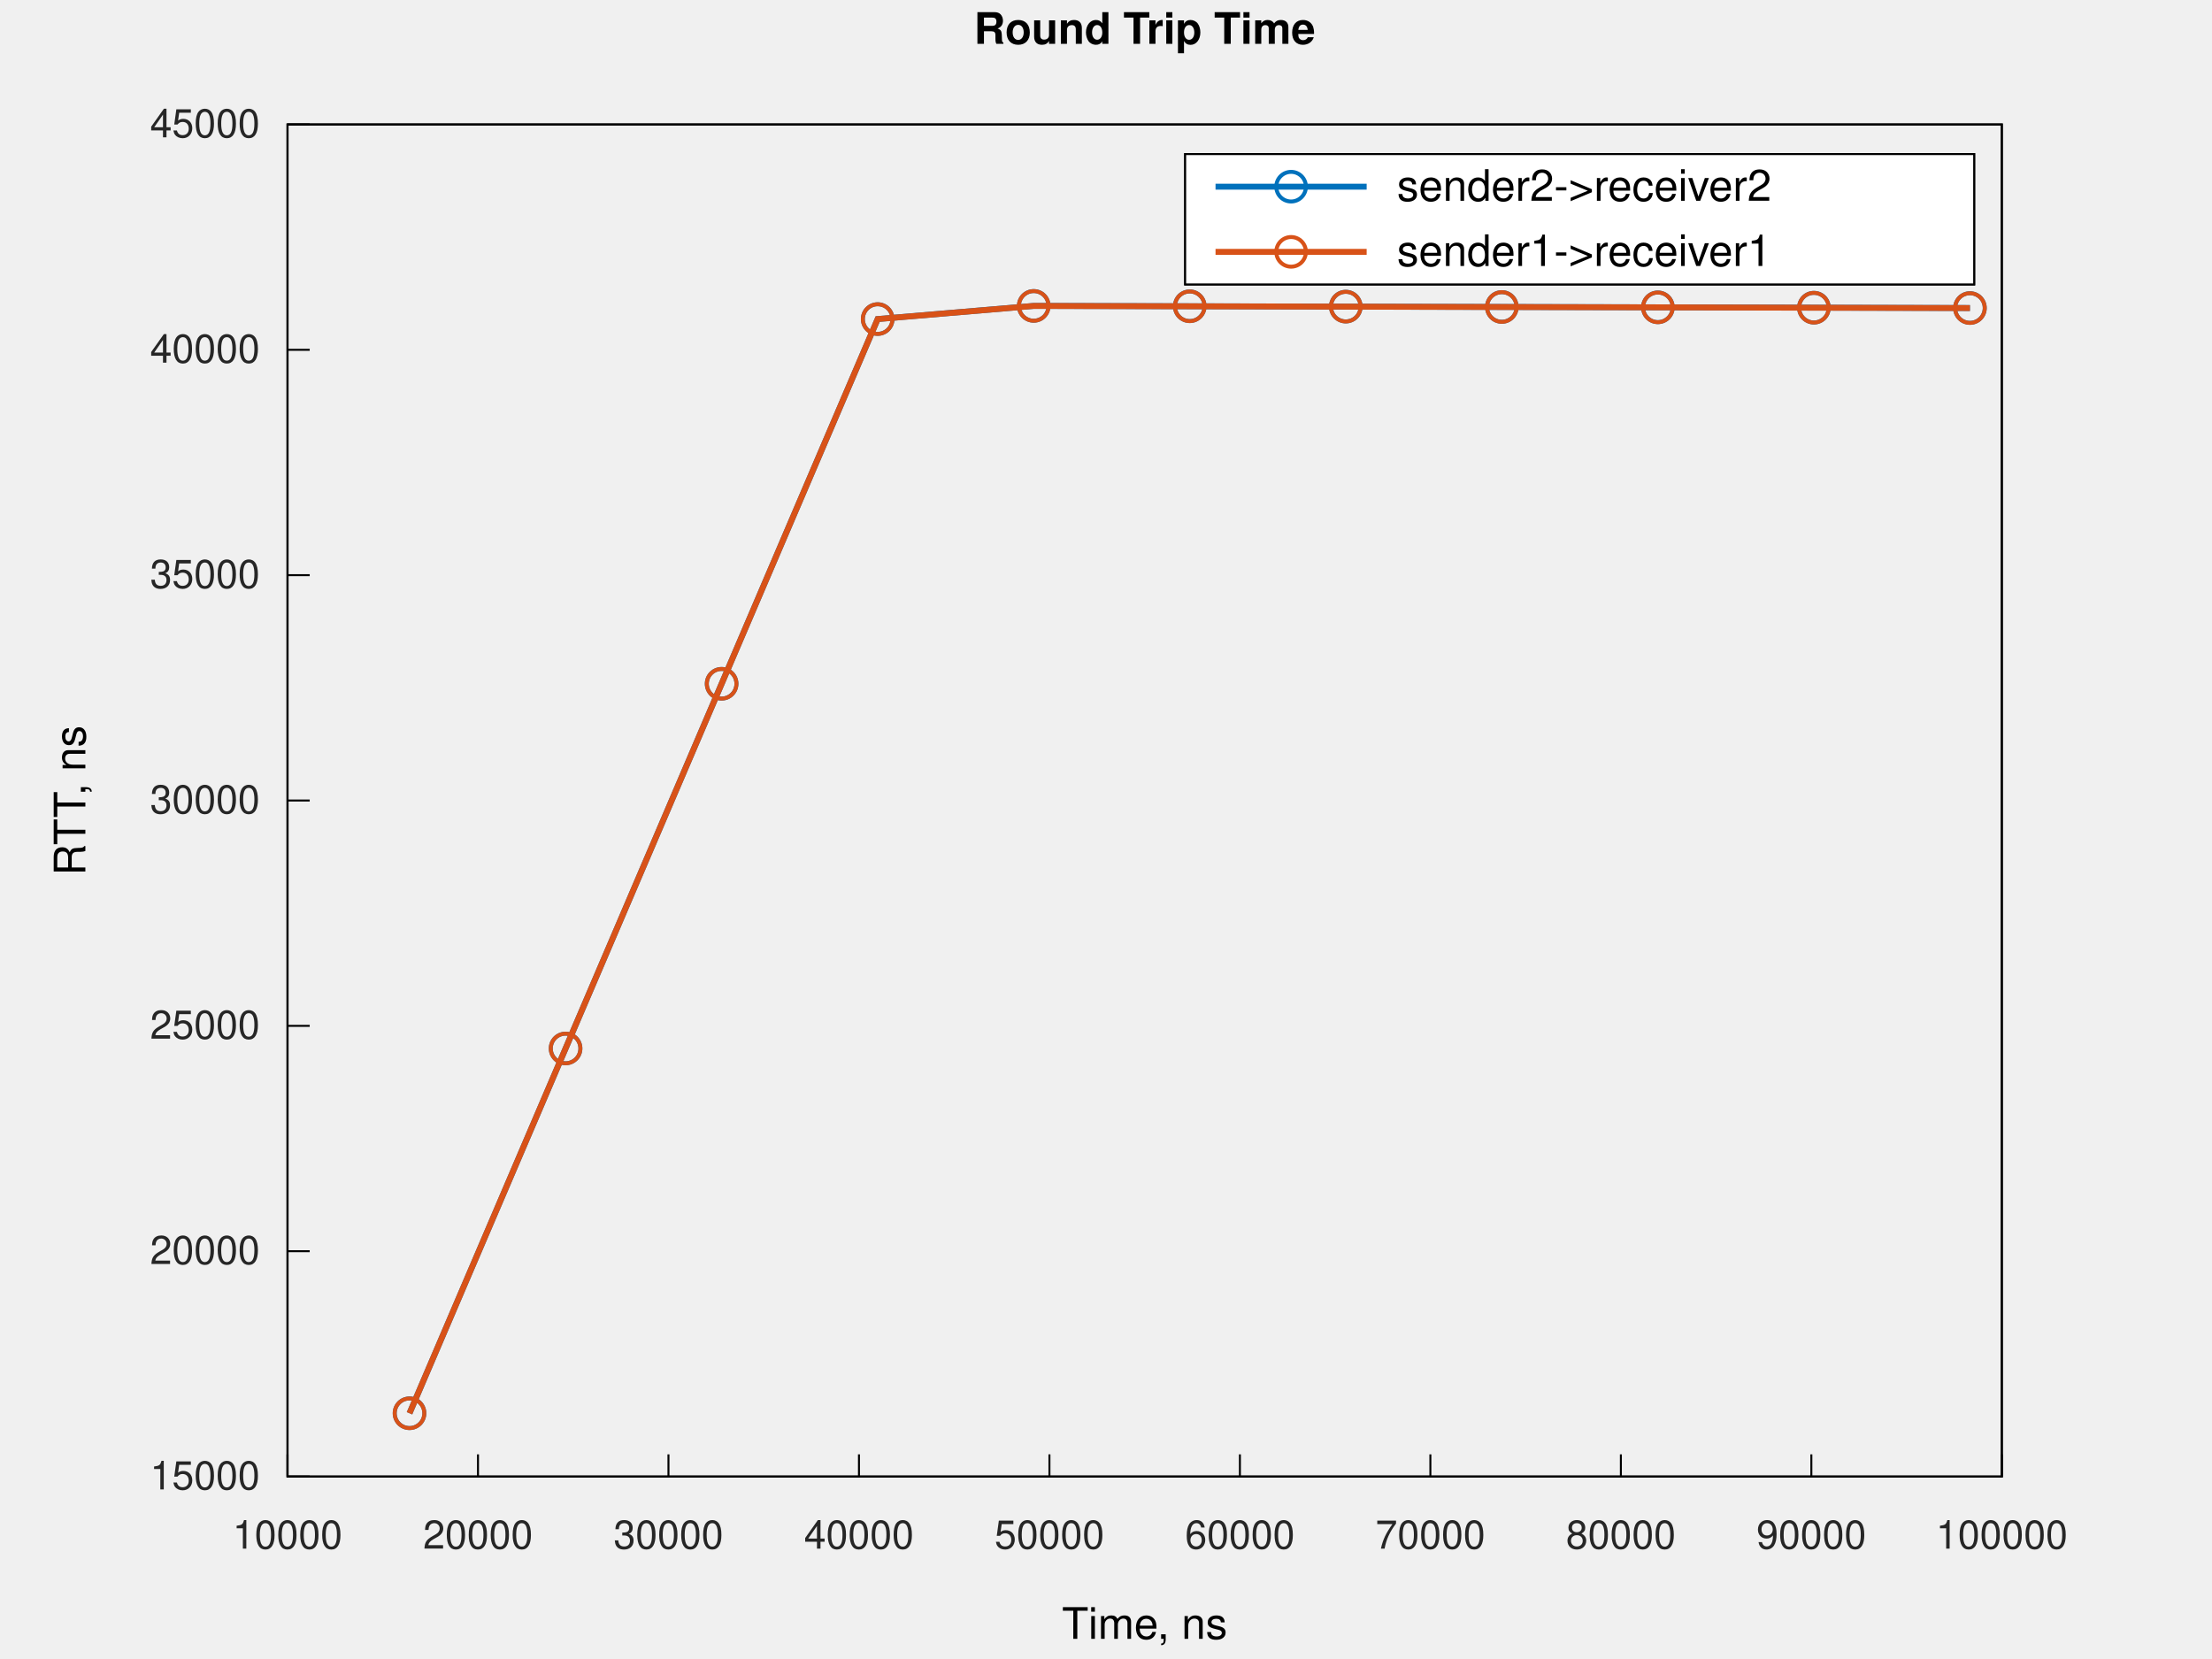
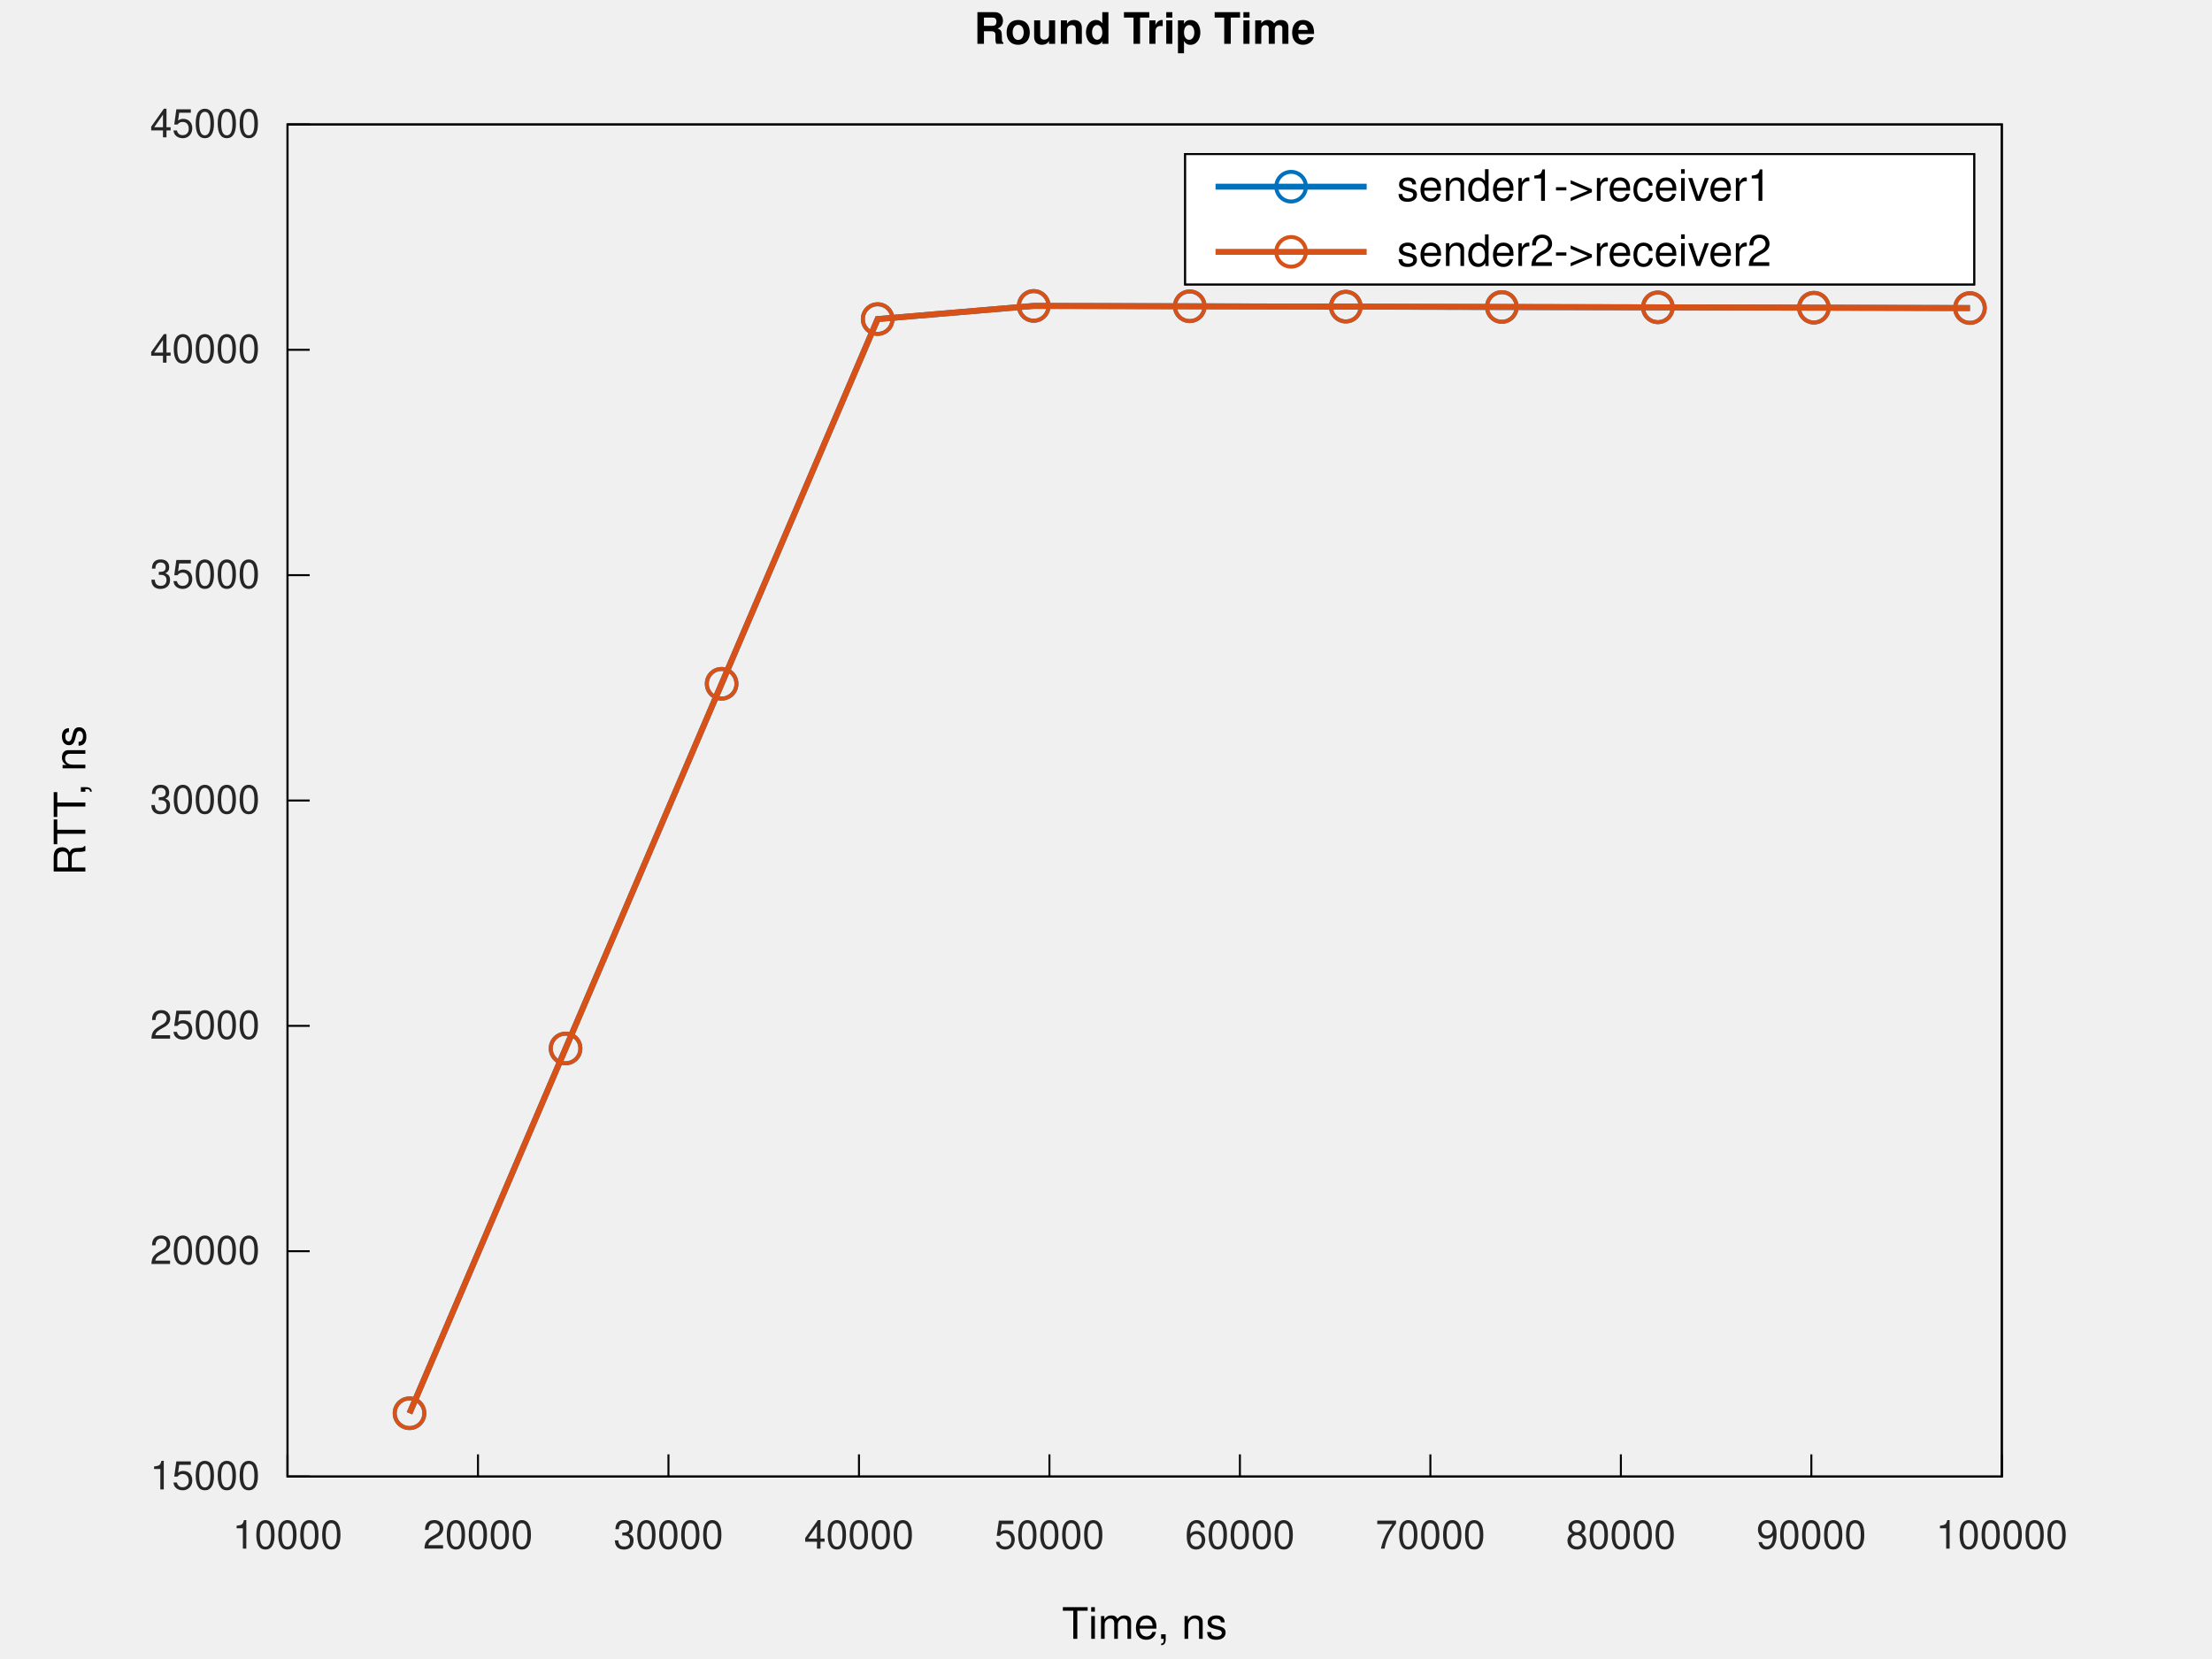
<svg xmlns="http://www.w3.org/2000/svg" xmlns:xlink="http://www.w3.org/1999/xlink" width="560" height="420" viewBox="0 0 560 420">
  <g id="gnuplot_canvas">
    <rect x="0" y="0" width="560" height="420" fill="none" />
    <defs>
      <circle id="gpDot" r="0.5" stroke-width="0.5" stroke="currentColor" />
      <path id="gpPt0" stroke-width="0.267" stroke="currentColor" d="M-1,0 h2 M0,-1 v2" />
      <path id="gpPt1" stroke-width="0.267" stroke="currentColor" d="M-1,-1 L1,1 M1,-1 L-1,1" />
      <path id="gpPt2" stroke-width="0.267" stroke="currentColor" d="M-1,0 L1,0 M0,-1 L0,1 M-1,-1 L1,1 M-1,1 L1,-1" />
      <rect id="gpPt3" stroke-width="0.267" stroke="currentColor" x="-1" y="-1" width="2" height="2" />
      <rect id="gpPt4" stroke-width="0.267" stroke="currentColor" fill="currentColor" x="-1" y="-1" width="2" height="2" />
      <circle id="gpPt5" stroke-width="0.267" stroke="currentColor" cx="0" cy="0" r="1" />
      <use xlink:href="#gpPt5" id="gpPt6" fill="currentColor" stroke="none" />
      <path id="gpPt7" stroke-width="0.267" stroke="currentColor" d="M0,-1.33 L-1.33,0.67 L1.33,0.67 z" />
      <use xlink:href="#gpPt7" id="gpPt8" fill="currentColor" stroke="none" />
      <use xlink:href="#gpPt7" id="gpPt9" stroke="currentColor" transform="rotate(180)" />
      <use xlink:href="#gpPt9" id="gpPt10" fill="currentColor" stroke="none" />
      <use xlink:href="#gpPt3" id="gpPt11" stroke="currentColor" transform="rotate(45)" />
      <use xlink:href="#gpPt11" id="gpPt12" fill="currentColor" stroke="none" />
      <path id="gpPt13" stroke-width="0.267" stroke="currentColor" d="M0,1.330 L1.265,0.411 L0.782,-1.067 L-0.782,-1.076 L-1.265,0.411 z" />
      <use xlink:href="#gpPt13" id="gpPt14" fill="currentColor" stroke="none" />
      <filter id="textbox" filterUnits="objectBoundingBox" x="0" y="0" height="1" width="1">
        <feFlood flood-color="white" flood-opacity="1" result="bgnd" />
        <feComposite in="SourceGraphic" in2="bgnd" operator="atop" />
      </filter>
      <filter id="greybox" filterUnits="objectBoundingBox" x="0" y="0" height="1" width="1">
        <feFlood flood-color="lightgrey" flood-opacity="1" result="grey" />
        <feComposite in="SourceGraphic" in2="grey" operator="atop" />
      </filter>
    </defs>
    <g fill="none" color="white" stroke="currentColor" stroke-width="1.00" stroke-linecap="butt" stroke-linejoin="miter">
</g>
    <g fill="none" color="white" stroke="currentColor" stroke-width="0.50" stroke-linecap="butt" stroke-linejoin="miter">
</g>
    <g fill="none" color="black" stroke="currentColor" stroke-width="0.50" stroke-linecap="butt" stroke-linejoin="miter">
      <path stroke="rgb(  0,   0,   0)" d="M72.79,373.81 L78.41,373.81  " />
      <g transform="translate(65.79,377.06)" stroke="none" fill="rgb(38,38,38)" font-family="Helvetica" font-size="10.00" text-anchor="end">
        <text>
          <tspan font-family="Helvetica">15000</tspan>
        </text>
      </g>
    </g>
    <g fill="none" color="black" stroke="currentColor" stroke-width="0.50" stroke-linecap="butt" stroke-linejoin="miter">
      <path stroke="rgb(  0,   0,   0)" d="M72.79,316.76 L78.41,316.76  " />
      <g transform="translate(65.79,320.01)" stroke="none" fill="rgb(38,38,38)" font-family="Helvetica" font-size="10.00" text-anchor="end">
        <text>
          <tspan font-family="Helvetica">20000</tspan>
        </text>
      </g>
    </g>
    <g fill="none" color="black" stroke="currentColor" stroke-width="0.50" stroke-linecap="butt" stroke-linejoin="miter">
      <path stroke="rgb(  0,   0,   0)" d="M72.79,259.71 L78.41,259.71  " />
      <g transform="translate(65.79,262.96)" stroke="none" fill="rgb(38,38,38)" font-family="Helvetica" font-size="10.00" text-anchor="end">
        <text>
          <tspan font-family="Helvetica">25000</tspan>
        </text>
      </g>
    </g>
    <g fill="none" color="black" stroke="currentColor" stroke-width="0.50" stroke-linecap="butt" stroke-linejoin="miter">
      <path stroke="rgb(  0,   0,   0)" d="M72.79,202.66 L78.41,202.66  " />
      <g transform="translate(65.79,205.91)" stroke="none" fill="rgb(38,38,38)" font-family="Helvetica" font-size="10.00" text-anchor="end">
        <text>
          <tspan font-family="Helvetica">30000</tspan>
        </text>
      </g>
    </g>
    <g fill="none" color="black" stroke="currentColor" stroke-width="0.50" stroke-linecap="butt" stroke-linejoin="miter">
      <path stroke="rgb(  0,   0,   0)" d="M72.79,145.61 L78.41,145.61  " />
      <g transform="translate(65.79,148.86)" stroke="none" fill="rgb(38,38,38)" font-family="Helvetica" font-size="10.00" text-anchor="end">
        <text>
          <tspan font-family="Helvetica">35000</tspan>
        </text>
      </g>
    </g>
    <g fill="none" color="black" stroke="currentColor" stroke-width="0.50" stroke-linecap="butt" stroke-linejoin="miter">
      <path stroke="rgb(  0,   0,   0)" d="M72.79,88.56 L78.41,88.56  " />
      <g transform="translate(65.79,91.81)" stroke="none" fill="rgb(38,38,38)" font-family="Helvetica" font-size="10.00" text-anchor="end">
        <text>
          <tspan font-family="Helvetica">40000</tspan>
        </text>
      </g>
    </g>
    <g fill="none" color="black" stroke="currentColor" stroke-width="0.50" stroke-linecap="butt" stroke-linejoin="miter">
      <path stroke="rgb(  0,   0,   0)" d="M72.79,31.51 L78.41,31.51  " />
      <g transform="translate(65.79,34.76)" stroke="none" fill="rgb(38,38,38)" font-family="Helvetica" font-size="10.00" text-anchor="end">
        <text>
          <tspan font-family="Helvetica">45000</tspan>
        </text>
      </g>
    </g>
    <g fill="none" color="black" stroke="currentColor" stroke-width="0.50" stroke-linecap="butt" stroke-linejoin="miter">
      <path stroke="rgb(  0,   0,   0)" d="M72.79,373.81 L72.79,368.19  " />
      <g transform="translate(72.79,392.06)" stroke="none" fill="rgb(38,38,38)" font-family="Helvetica" font-size="10.00" text-anchor="middle">
        <text>
          <tspan font-family="Helvetica">10000</tspan>
        </text>
      </g>
    </g>
    <g fill="none" color="black" stroke="currentColor" stroke-width="0.50" stroke-linecap="butt" stroke-linejoin="miter">
      <path stroke="rgb(  0,   0,   0)" d="M121.01,373.81 L121.01,368.19  " />
      <g transform="translate(121.01,392.06)" stroke="none" fill="rgb(38,38,38)" font-family="Helvetica" font-size="10.00" text-anchor="middle">
        <text>
          <tspan font-family="Helvetica">20000</tspan>
        </text>
      </g>
    </g>
    <g fill="none" color="black" stroke="currentColor" stroke-width="0.50" stroke-linecap="butt" stroke-linejoin="miter">
      <path stroke="rgb(  0,   0,   0)" d="M169.23,373.81 L169.23,368.19  " />
      <g transform="translate(169.23,392.06)" stroke="none" fill="rgb(38,38,38)" font-family="Helvetica" font-size="10.00" text-anchor="middle">
        <text>
          <tspan font-family="Helvetica">30000</tspan>
        </text>
      </g>
    </g>
    <g fill="none" color="black" stroke="currentColor" stroke-width="0.50" stroke-linecap="butt" stroke-linejoin="miter">
      <path stroke="rgb(  0,   0,   0)" d="M217.46,373.81 L217.46,368.19  " />
      <g transform="translate(217.46,392.06)" stroke="none" fill="rgb(38,38,38)" font-family="Helvetica" font-size="10.00" text-anchor="middle">
        <text>
          <tspan font-family="Helvetica">40000</tspan>
        </text>
      </g>
    </g>
    <g fill="none" color="black" stroke="currentColor" stroke-width="0.50" stroke-linecap="butt" stroke-linejoin="miter">
      <path stroke="rgb(  0,   0,   0)" d="M265.68,373.81 L265.68,368.19  " />
      <g transform="translate(265.68,392.06)" stroke="none" fill="rgb(38,38,38)" font-family="Helvetica" font-size="10.00" text-anchor="middle">
        <text>
          <tspan font-family="Helvetica">50000</tspan>
        </text>
      </g>
    </g>
    <g fill="none" color="black" stroke="currentColor" stroke-width="0.50" stroke-linecap="butt" stroke-linejoin="miter">
      <path stroke="rgb(  0,   0,   0)" d="M313.90,373.81 L313.90,368.19  " />
      <g transform="translate(313.90,392.06)" stroke="none" fill="rgb(38,38,38)" font-family="Helvetica" font-size="10.00" text-anchor="middle">
        <text>
          <tspan font-family="Helvetica">60000</tspan>
        </text>
      </g>
    </g>
    <g fill="none" color="black" stroke="currentColor" stroke-width="0.50" stroke-linecap="butt" stroke-linejoin="miter">
      <path stroke="rgb(  0,   0,   0)" d="M362.12,373.81 L362.12,368.19  " />
      <g transform="translate(362.12,392.06)" stroke="none" fill="rgb(38,38,38)" font-family="Helvetica" font-size="10.00" text-anchor="middle">
        <text>
          <tspan font-family="Helvetica">70000</tspan>
        </text>
      </g>
    </g>
    <g fill="none" color="black" stroke="currentColor" stroke-width="0.50" stroke-linecap="butt" stroke-linejoin="miter">
      <path stroke="rgb(  0,   0,   0)" d="M410.35,373.81 L410.35,368.19  " />
      <g transform="translate(410.35,392.06)" stroke="none" fill="rgb(38,38,38)" font-family="Helvetica" font-size="10.00" text-anchor="middle">
        <text>
          <tspan font-family="Helvetica">80000</tspan>
        </text>
      </g>
    </g>
    <g fill="none" color="black" stroke="currentColor" stroke-width="0.50" stroke-linecap="butt" stroke-linejoin="miter">
      <path stroke="rgb(  0,   0,   0)" d="M458.57,373.81 L458.57,368.19  " />
      <g transform="translate(458.57,392.06)" stroke="none" fill="rgb(38,38,38)" font-family="Helvetica" font-size="10.00" text-anchor="middle">
        <text>
          <tspan font-family="Helvetica">90000</tspan>
        </text>
      </g>
    </g>
    <g fill="none" color="black" stroke="currentColor" stroke-width="0.50" stroke-linecap="butt" stroke-linejoin="miter">
      <path stroke="rgb(  0,   0,   0)" d="M506.79,373.81 L506.79,368.19  " />
      <g transform="translate(506.79,392.06)" stroke="none" fill="rgb(38,38,38)" font-family="Helvetica" font-size="10.00" text-anchor="middle">
        <text>
          <tspan font-family="Helvetica">100000</tspan>
        </text>
      </g>
    </g>
    <g fill="none" color="black" stroke="currentColor" stroke-width="0.50" stroke-linecap="butt" stroke-linejoin="miter">
</g>
    <g fill="none" color="black" stroke="currentColor" stroke-width="0.50" stroke-linecap="butt" stroke-linejoin="miter">
      <path stroke="rgb(  0,   0,   0)" d="M72.79,31.51 L72.79,373.81 L506.79,373.81 L506.79,31.51 L72.79,31.51 Z  " />
    </g>
    <g fill="none" color="black" stroke="currentColor" stroke-width="0.50" stroke-linecap="butt" stroke-linejoin="miter">
</g>
    <g fill="none" color="black" stroke="currentColor" stroke-width="0.50" stroke-linecap="butt" stroke-linejoin="miter">
      <path stroke="rgb(  0,   0,   0)" d="M300.04,72.01 L300.04,39.01 L499.79,39.01 L499.79,72.01 L300.04,72.01 Z  " />
    </g>
    <g id="gnuplot_plot_1a" fill="none">
      <g fill="none" color="white" stroke="rgb(  0,   0,   0)" stroke-width="1.50" stroke-linecap="butt" stroke-linejoin="miter">
</g>
      <g fill="none" color="black" stroke="currentColor" stroke-width="1.50" stroke-linecap="butt" stroke-linejoin="miter">
-         <path stroke="rgb(  0, 113, 188)" d="M103.68,357.78 L143.19,265.43 L182.69,173.10 L222.20,80.77 L261.70,77.44 L301.20,77.53 L340.71,77.62 L380.21,77.71   L419.72,77.80 L459.22,77.89 L498.72,77.98  " />
-         <use xlink:href="#gpPt5" transform="translate(103.68,357.78) scale(3.75)" color="rgb(  0, 113, 188)" />
-         <use xlink:href="#gpPt5" transform="translate(143.19,265.43) scale(3.75)" color="rgb(  0, 113, 188)" />
-         <use xlink:href="#gpPt5" transform="translate(182.69,173.10) scale(3.75)" color="rgb(  0, 113, 188)" />
-         <use xlink:href="#gpPt5" transform="translate(222.20,80.77) scale(3.75)" color="rgb(  0, 113, 188)" />
-         <use xlink:href="#gpPt5" transform="translate(261.70,77.44) scale(3.75)" color="rgb(  0, 113, 188)" />
-         <use xlink:href="#gpPt5" transform="translate(301.20,77.53) scale(3.75)" color="rgb(  0, 113, 188)" />
-         <use xlink:href="#gpPt5" transform="translate(340.71,77.62) scale(3.75)" color="rgb(  0, 113, 188)" />
-         <use xlink:href="#gpPt5" transform="translate(380.21,77.71) scale(3.75)" color="rgb(  0, 113, 188)" />
-         <use xlink:href="#gpPt5" transform="translate(419.72,77.80) scale(3.75)" color="rgb(  0, 113, 188)" />
-         <use xlink:href="#gpPt5" transform="translate(459.22,77.89) scale(3.75)" color="rgb(  0, 113, 188)" />
-         <use xlink:href="#gpPt5" transform="translate(498.72,77.98) scale(3.75)" color="rgb(  0, 113, 188)" />
+         <path stroke="rgb(  0, 113, 188)" d="M103.67,357.79 L143.18,265.44 L182.69,173.11 L222.19,80.78 L261.70,77.45 L301.20,77.54 L340.70,77.63 L380.21,77.72   L419.71,77.81 L459.21,77.90 L498.72,77.99  " />
+         <use xlink:href="#gpPt5" transform="translate(103.67,357.79) scale(3.75)" color="rgb(  0, 113, 188)" />
+         <use xlink:href="#gpPt5" transform="translate(143.18,265.44) scale(3.75)" color="rgb(  0, 113, 188)" />
+         <use xlink:href="#gpPt5" transform="translate(182.69,173.11) scale(3.75)" color="rgb(  0, 113, 188)" />
+         <use xlink:href="#gpPt5" transform="translate(222.19,80.78) scale(3.75)" color="rgb(  0, 113, 188)" />
+         <use xlink:href="#gpPt5" transform="translate(261.70,77.45) scale(3.75)" color="rgb(  0, 113, 188)" />
+         <use xlink:href="#gpPt5" transform="translate(301.20,77.54) scale(3.75)" color="rgb(  0, 113, 188)" />
+         <use xlink:href="#gpPt5" transform="translate(340.70,77.63) scale(3.75)" color="rgb(  0, 113, 188)" />
+         <use xlink:href="#gpPt5" transform="translate(380.21,77.72) scale(3.75)" color="rgb(  0, 113, 188)" />
+         <use xlink:href="#gpPt5" transform="translate(419.71,77.81) scale(3.75)" color="rgb(  0, 113, 188)" />
+         <use xlink:href="#gpPt5" transform="translate(459.21,77.90) scale(3.75)" color="rgb(  0, 113, 188)" />
+         <use xlink:href="#gpPt5" transform="translate(498.72,77.99) scale(3.75)" color="rgb(  0, 113, 188)" />
      </g>
    </g>
    <g id="gnuplot_plot_2a" fill="none">
      <g fill="none" color="black" stroke="currentColor" stroke-width="1.50" stroke-linecap="butt" stroke-linejoin="miter">
-         <path stroke="rgb(216,  82,  24)" d="M103.67,357.79 L143.18,265.44 L182.69,173.11 L222.19,80.78 L261.70,77.45 L301.20,77.54 L340.70,77.63 L380.21,77.72   L419.71,77.81 L459.21,77.90 L498.72,77.99  " />
-         <use xlink:href="#gpPt5" transform="translate(103.67,357.79) scale(3.75)" color="rgb(216,  82,  24)" />
-         <use xlink:href="#gpPt5" transform="translate(143.18,265.44) scale(3.75)" color="rgb(216,  82,  24)" />
-         <use xlink:href="#gpPt5" transform="translate(182.69,173.11) scale(3.75)" color="rgb(216,  82,  24)" />
-         <use xlink:href="#gpPt5" transform="translate(222.19,80.78) scale(3.75)" color="rgb(216,  82,  24)" />
-         <use xlink:href="#gpPt5" transform="translate(261.70,77.45) scale(3.75)" color="rgb(216,  82,  24)" />
-         <use xlink:href="#gpPt5" transform="translate(301.20,77.54) scale(3.75)" color="rgb(216,  82,  24)" />
-         <use xlink:href="#gpPt5" transform="translate(340.70,77.63) scale(3.75)" color="rgb(216,  82,  24)" />
-         <use xlink:href="#gpPt5" transform="translate(380.21,77.72) scale(3.75)" color="rgb(216,  82,  24)" />
-         <use xlink:href="#gpPt5" transform="translate(419.71,77.81) scale(3.75)" color="rgb(216,  82,  24)" />
-         <use xlink:href="#gpPt5" transform="translate(459.21,77.90) scale(3.75)" color="rgb(216,  82,  24)" />
-         <use xlink:href="#gpPt5" transform="translate(498.72,77.99) scale(3.75)" color="rgb(216,  82,  24)" />
+         <path stroke="rgb(216,  82,  24)" d="M103.68,357.78 L143.19,265.43 L182.69,173.10 L222.20,80.77 L261.70,77.44 L301.20,77.53 L340.71,77.62 L380.21,77.71   L419.72,77.80 L459.22,77.89 L498.72,77.98  " />
+         <use xlink:href="#gpPt5" transform="translate(103.68,357.78) scale(3.75)" color="rgb(216,  82,  24)" />
+         <use xlink:href="#gpPt5" transform="translate(143.19,265.43) scale(3.75)" color="rgb(216,  82,  24)" />
+         <use xlink:href="#gpPt5" transform="translate(182.69,173.10) scale(3.75)" color="rgb(216,  82,  24)" />
+         <use xlink:href="#gpPt5" transform="translate(222.20,80.77) scale(3.75)" color="rgb(216,  82,  24)" />
+         <use xlink:href="#gpPt5" transform="translate(261.70,77.44) scale(3.75)" color="rgb(216,  82,  24)" />
+         <use xlink:href="#gpPt5" transform="translate(301.20,77.53) scale(3.75)" color="rgb(216,  82,  24)" />
+         <use xlink:href="#gpPt5" transform="translate(340.71,77.62) scale(3.75)" color="rgb(216,  82,  24)" />
+         <use xlink:href="#gpPt5" transform="translate(380.21,77.71) scale(3.75)" color="rgb(216,  82,  24)" />
+         <use xlink:href="#gpPt5" transform="translate(419.72,77.80) scale(3.75)" color="rgb(216,  82,  24)" />
+         <use xlink:href="#gpPt5" transform="translate(459.22,77.89) scale(3.75)" color="rgb(216,  82,  24)" />
+         <use xlink:href="#gpPt5" transform="translate(498.72,77.98) scale(3.75)" color="rgb(216,  82,  24)" />
      </g>
    </g>
    <g id="gnuplot_plot_3a">
      <g fill="none" color="black" stroke="currentColor" stroke-width="1.50" stroke-linecap="butt" stroke-linejoin="miter">
</g>
    </g>
    <g id="gnuplot_plot_4a">
      <g fill="none" color="black" stroke="currentColor" stroke-width="1.50" stroke-linecap="butt" stroke-linejoin="miter">
</g>
    </g>
    <g stroke="none" shape-rendering="crispEdges">
      <polygon fill="white" points="300.04,72.01 499.79,72.01 499.79,39.01 300.04,39.01 " />
    </g>
    <g fill="none" color="white" stroke="white" stroke-width="0.50" stroke-linecap="butt" stroke-linejoin="miter">
</g>
    <g fill="none" color="black" stroke="currentColor" stroke-width="0.50" stroke-linecap="butt" stroke-linejoin="miter">
      <path stroke="rgb(  0,   0,   0)" d="M300.04,72.01 L300.04,39.01 L499.79,39.01 L499.79,72.01 L300.04,72.01 Z  " />
    </g>
    <g id="gnuplot_plot_1a" fill="none">
      <g fill="none" color="white" stroke="rgb(  0,   0,   0)" stroke-width="1.50" stroke-linecap="butt" stroke-linejoin="miter">
</g>
      <g fill="none" color="black" stroke="currentColor" stroke-width="1.50" stroke-linecap="butt" stroke-linejoin="miter">
</g>
    </g>
    <g id="gnuplot_plot_2a" fill="none">
      <g fill="none" color="black" stroke="currentColor" stroke-width="1.50" stroke-linecap="butt" stroke-linejoin="miter">
</g>
    </g>
    <g id="gnuplot_plot_3a">
      <g fill="none" color="black" stroke="currentColor" stroke-width="1.50" stroke-linecap="butt" stroke-linejoin="miter">
        <g transform="translate(353.68,50.84)" stroke="none" fill="rgb(0,0,0)" font-family="Helvetica" font-size="11.00" text-anchor="start">
+           <text>
+             <tspan font-family="Helvetica">sender1-&gt;receiver1</tspan>
+           </text>
+         </g>
+       </g>
+       <g fill="none" color="black" stroke="currentColor" stroke-width="1.50" stroke-linecap="butt" stroke-linejoin="miter">
+         <path stroke="rgb(  0, 113, 188)" d="M307.73,47.26 L345.99,47.26  " />
+         <use xlink:href="#gpPt5" transform="translate(326.86,47.26) scale(3.75)" color="rgb(  0, 113, 188)" />
+       </g>
+     </g>
+     <g id="gnuplot_plot_4a">
+       <g fill="none" color="black" stroke="currentColor" stroke-width="1.50" stroke-linecap="butt" stroke-linejoin="miter">
+         <g transform="translate(353.68,67.34)" stroke="none" fill="rgb(0,0,0)" font-family="Helvetica" font-size="11.00" text-anchor="start">
          <text>
            <tspan font-family="Helvetica">sender2-&gt;receiver2</tspan>
          </text>
        </g>
      </g>
      <g fill="none" color="black" stroke="currentColor" stroke-width="1.50" stroke-linecap="butt" stroke-linejoin="miter">
-         <path stroke="rgb(  0, 113, 188)" d="M307.73,47.26 L345.99,47.26  " />
-         <use xlink:href="#gpPt5" transform="translate(326.86,47.26) scale(3.75)" color="rgb(  0, 113, 188)" />
-       </g>
-     </g>
-     <g id="gnuplot_plot_4a">
-       <g fill="none" color="black" stroke="currentColor" stroke-width="1.50" stroke-linecap="butt" stroke-linejoin="miter">
-         <g transform="translate(353.68,67.34)" stroke="none" fill="rgb(0,0,0)" font-family="Helvetica" font-size="11.00" text-anchor="start">
-           <text>
-             <tspan font-family="Helvetica">sender1-&gt;receiver1</tspan>
-           </text>
-         </g>
-       </g>
-       <g fill="none" color="black" stroke="currentColor" stroke-width="1.50" stroke-linecap="butt" stroke-linejoin="miter">
        <path stroke="rgb(216,  82,  24)" d="M307.73,63.76 L345.99,63.76  " />
        <use xlink:href="#gpPt5" transform="translate(326.86,63.76) scale(3.75)" color="rgb(216,  82,  24)" />
      </g>
    </g>
    <g fill="none" color="white" stroke="rgb(216,  82,  24)" stroke-width="2.00" stroke-linecap="butt" stroke-linejoin="miter">
</g>
    <g fill="none" color="black" stroke="currentColor" stroke-width="2.00" stroke-linecap="butt" stroke-linejoin="miter">
</g>
    <g fill="none" color="black" stroke="black" stroke-width="0.50" stroke-linecap="butt" stroke-linejoin="miter">
</g>
    <g fill="none" color="black" stroke="currentColor" stroke-width="0.50" stroke-linecap="butt" stroke-linejoin="miter">
      <path stroke="rgb(  0,   0,   0)" d="M72.79,31.51 L72.79,373.81 L506.79,373.81 L506.79,31.51 L72.79,31.51 Z  " />
      <g transform="translate(21.61,202.66) rotate(270.00)" stroke="none" fill="rgb(0,0,0)" font-family="Helvetica" font-size="11.00" text-anchor="middle">
        <text>
          <tspan font-family="Helvetica">RTT, ns</tspan>
        </text>
      </g>
    </g>
    <g fill="none" color="black" stroke="currentColor" stroke-width="0.50" stroke-linecap="butt" stroke-linejoin="miter">
      <g transform="translate(289.79,414.89)" stroke="none" fill="rgb(0,0,0)" font-family="Helvetica" font-size="11.00" text-anchor="middle">
        <text>
          <tspan font-family="Helvetica">Time, ns</tspan>
        </text>
      </g>
    </g>
    <g fill="none" color="black" stroke="currentColor" stroke-width="0.50" stroke-linecap="butt" stroke-linejoin="miter">
</g>
    <g fill="none" color="black" stroke="currentColor" stroke-width="0.50" stroke-linecap="butt" stroke-linejoin="miter">
      <g transform="translate(289.79,11.09)" stroke="none" fill="rgb(0,0,0)" font-family="Helvetica" font-size="11.00" text-anchor="middle">
        <text>
          <tspan font-family="Helvetica" font-weight="bold">Round Trip Time</tspan>
        </text>
      </g>
    </g>
    <g fill="none" color="black" stroke="currentColor" stroke-width="0.50" stroke-linecap="butt" stroke-linejoin="miter">
</g>
  </g>
</svg>
